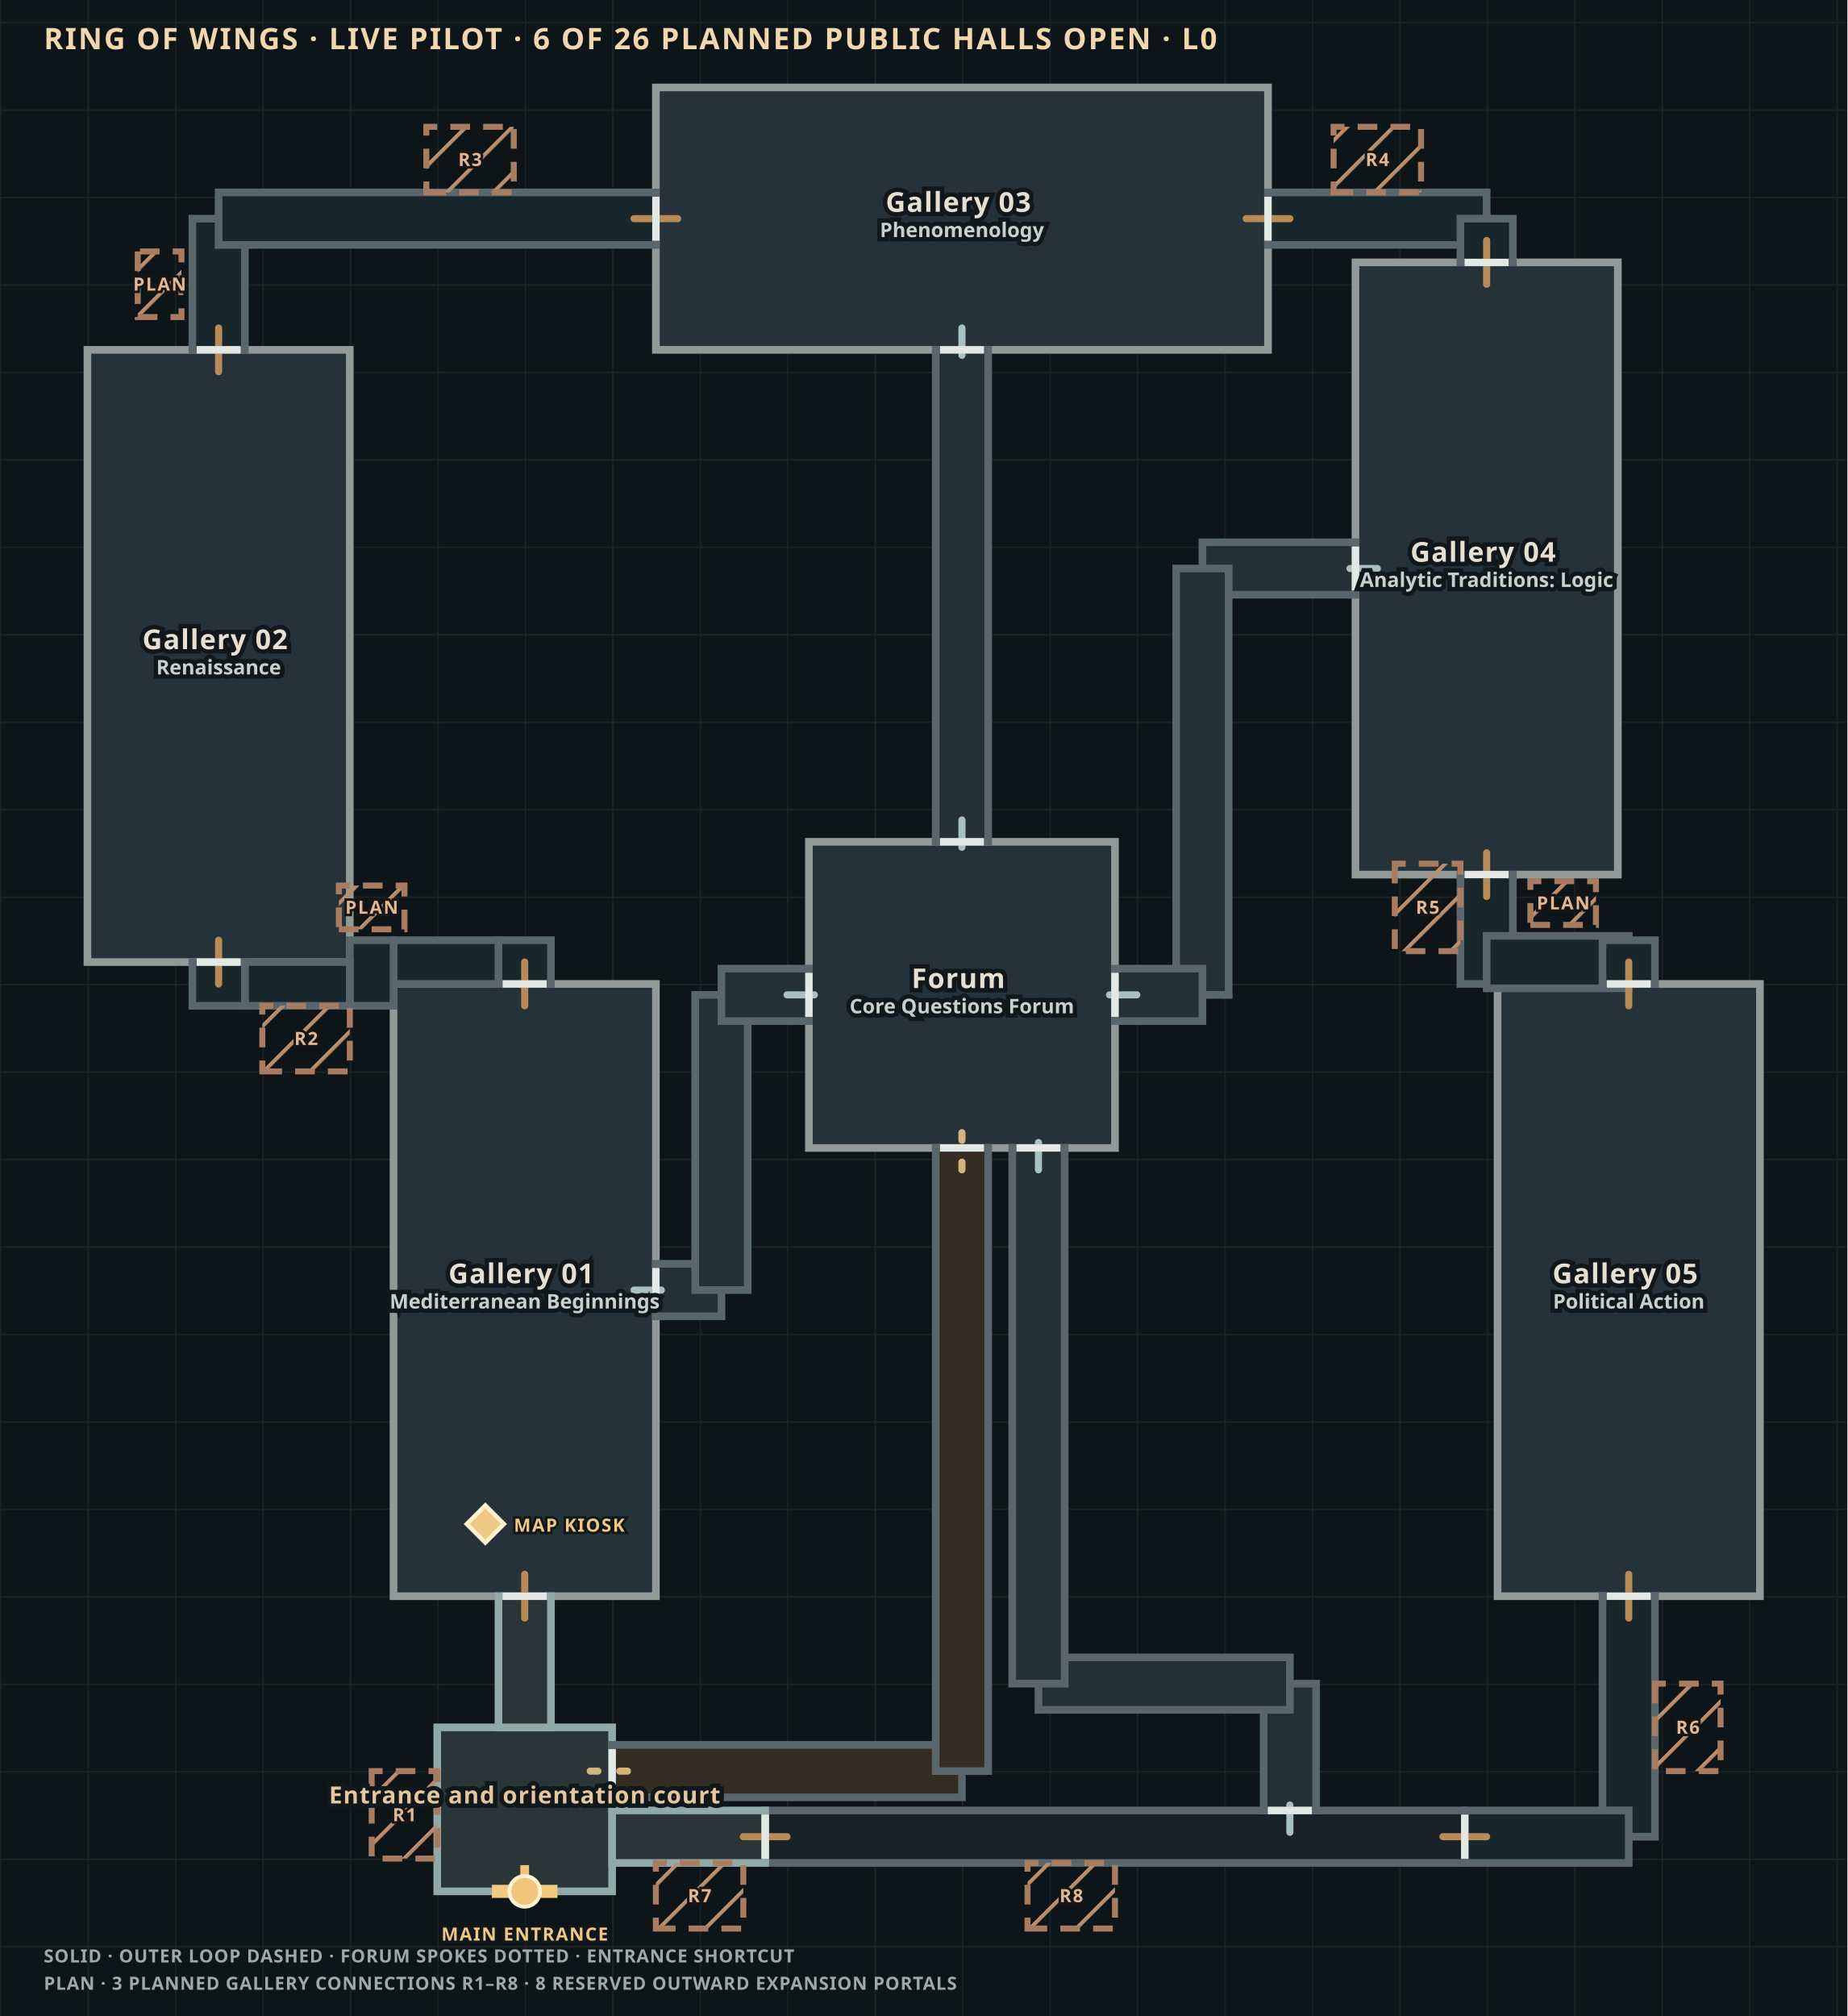
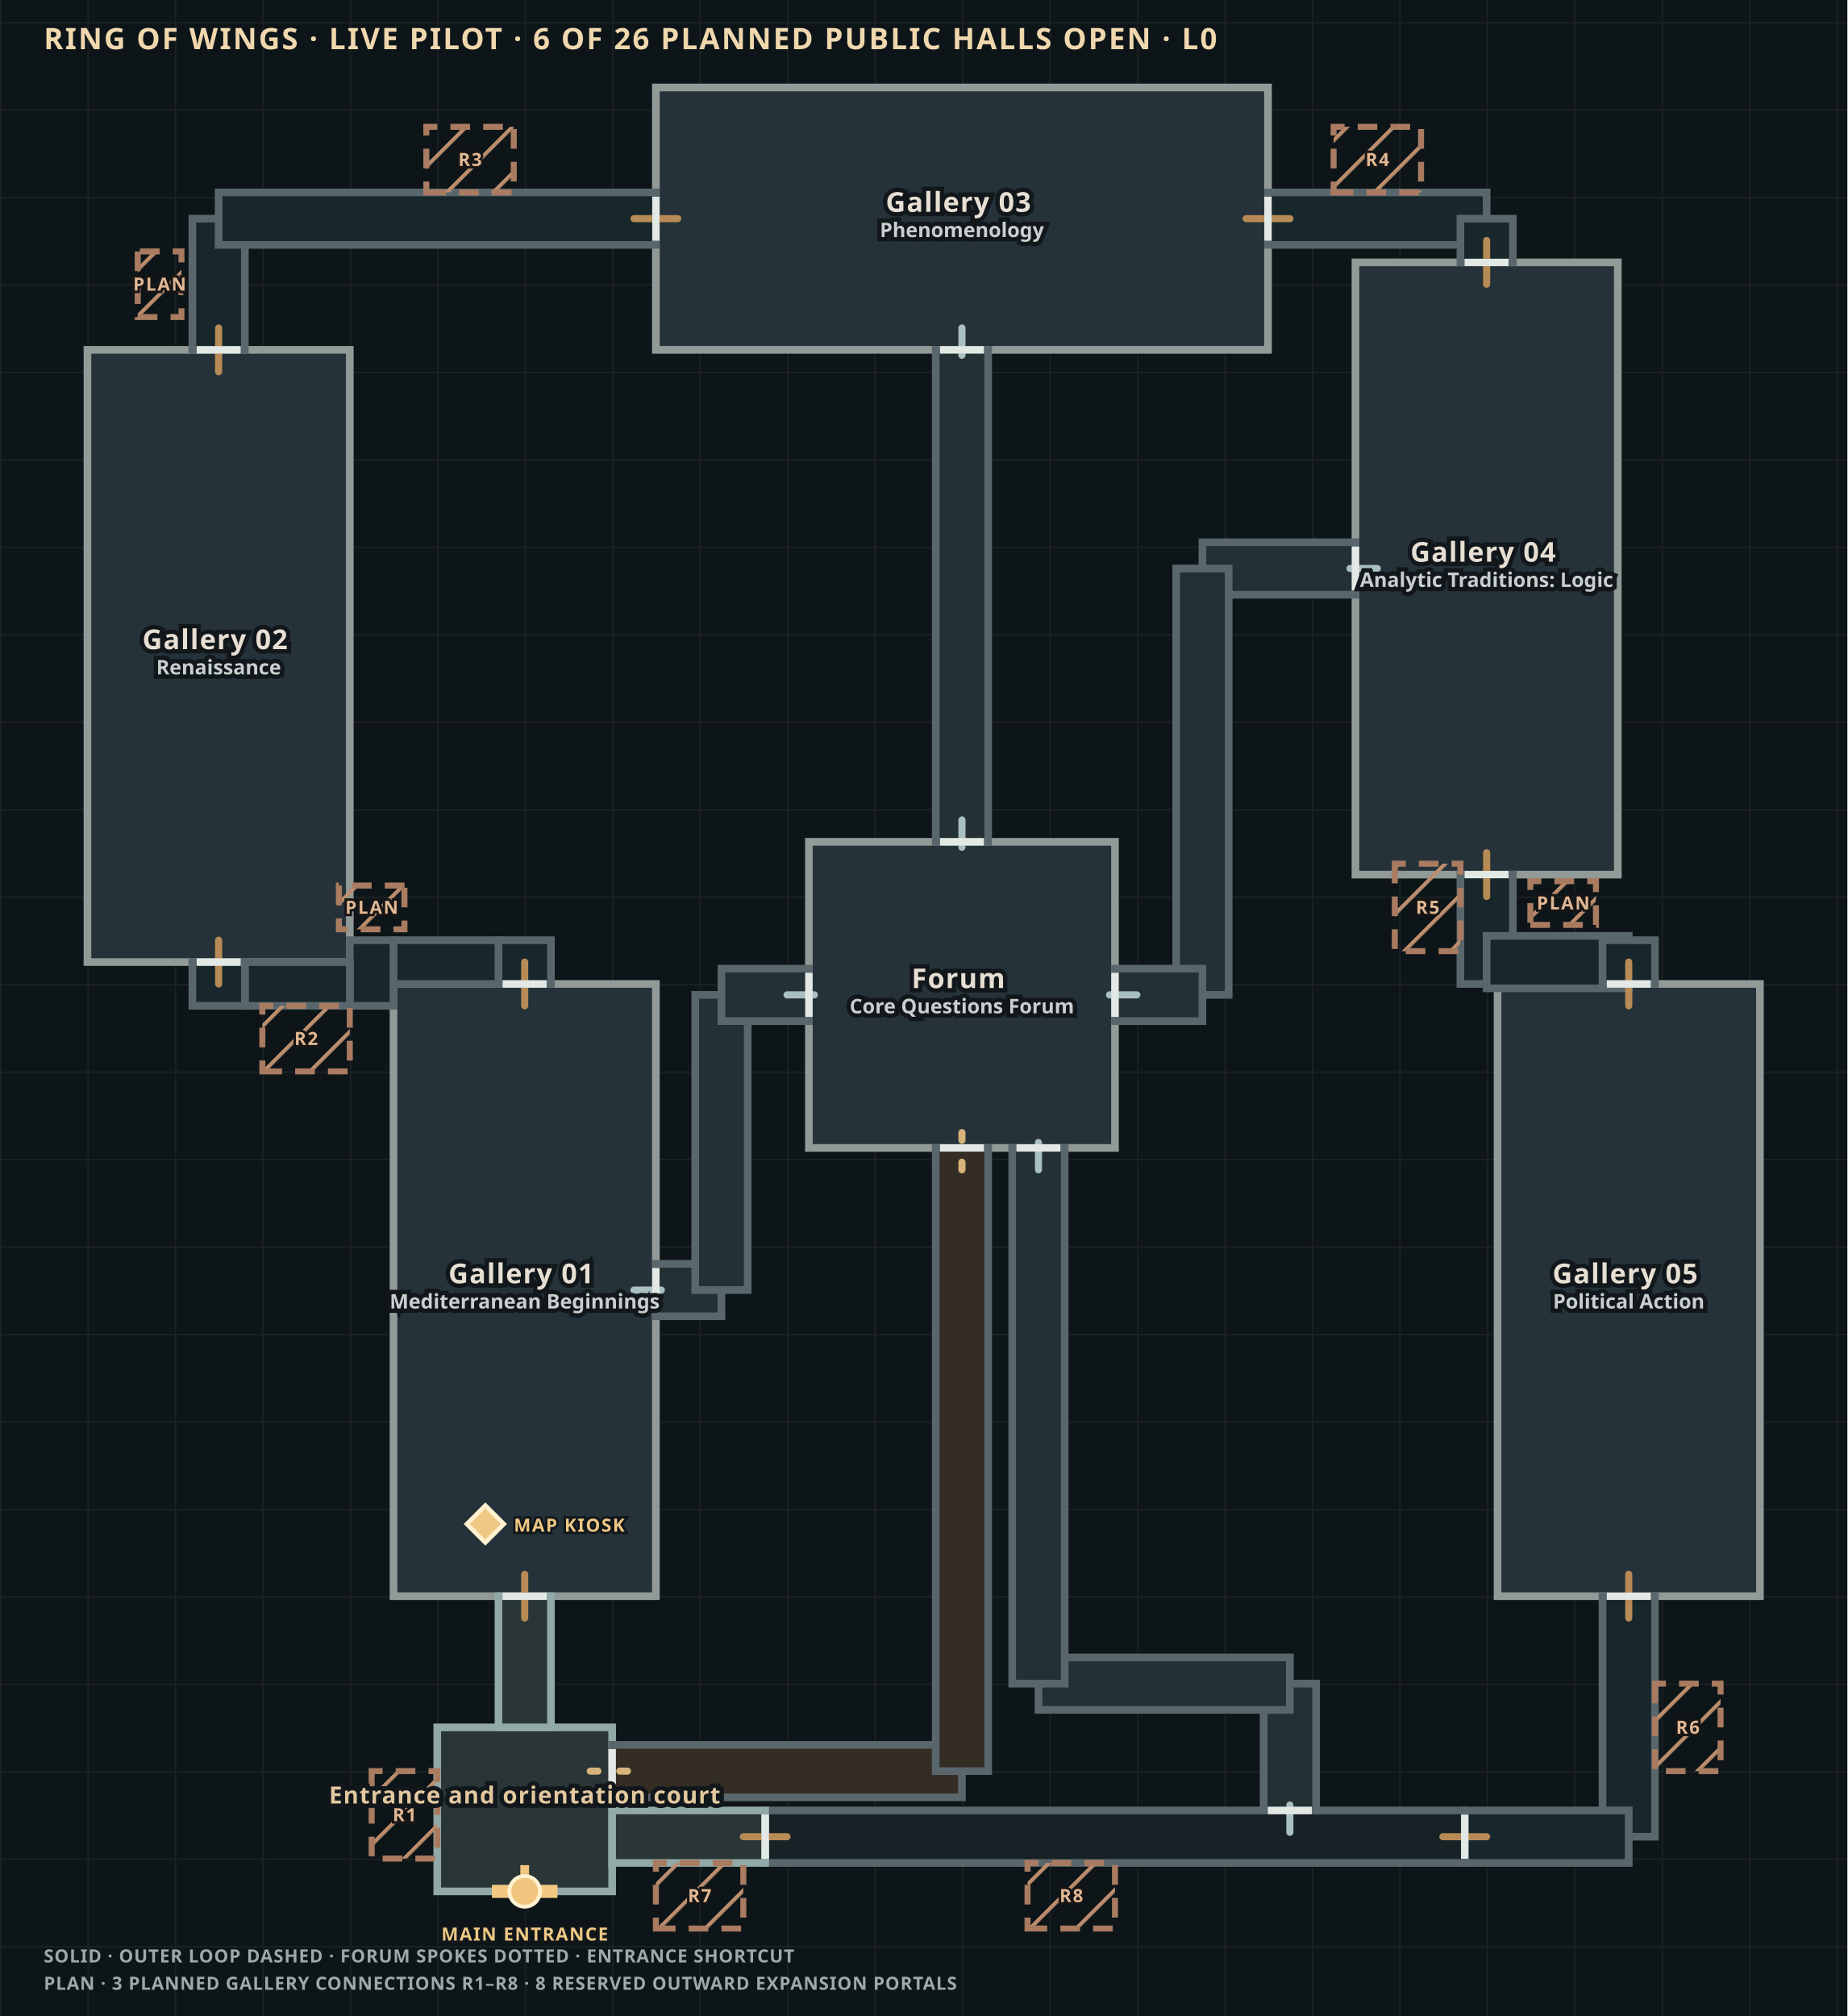
<svg xmlns="http://www.w3.org/2000/svg" viewBox="-48 -146 169 184.4" role="img" aria-labelledby="title description">
  <defs>
    <pattern id="future-hatch" width="3" height="3" patternUnits="userSpaceOnUse" patternTransform="rotate(45)">
      <line x1="0" y1="0" x2="0" y2="3" stroke="#b98c6b" stroke-width=".7" />
    </pattern>
    <style>
      .background{fill:#0d1519}.grid{stroke:#d7c4a3;stroke-opacity:.08;stroke-width:.25}.node{fill:#172126;stroke:#59676d;stroke-width:.7}.node-hall{fill:#263239;stroke:#929a98}.node-court{fill:#353126;stroke:#b89a6d}.node-entrance{fill:#293536;stroke:#91a9a7}.role-outer-loop-link{fill:#18272c}.role-forum-spoke{fill:#233034}.role-shortcut{fill:#332d24}.edge{fill:none;stroke:#b78b55;stroke-width:.65;stroke-linecap:round;stroke-linejoin:round}.edge-forum-spoke{stroke:#a9c0c1;stroke-dasharray:2.5 2}.edge-shortcut{stroke:#d6b37b;stroke-dasharray:.7 2}.door{stroke:#e2e9e4;stroke-width:.65}.main-door{stroke:#f3c881;stroke-width:1.2}.reservation{fill:url(#future-hatch);stroke:#a97b60;stroke-width:.55;stroke-dasharray:1.8 1.2}.reservation-label{fill:#e1b894;font:700 1.65px system-ui,sans-serif;letter-spacing:.08em;text-anchor:middle;dominant-baseline:middle;paint-order:stroke;stroke:#171515;stroke-width:.45}.label{fill:#e7dfd3;font:700 2.5px system-ui,sans-serif;letter-spacing:.04em;text-anchor:middle;paint-order:stroke;stroke:#11171b;stroke-width:.8}.label-detail{fill:#c8d0ce;font-size:1.85px;letter-spacing:0}.label-court,.label-entrance{fill:#e3c89f;font-size:2.15px}.title{fill:#f0d7ad;font:700 2.7px system-ui,sans-serif;letter-spacing:.06em}.caption{fill:#9fa9a8;font:600 1.65px system-ui,sans-serif;letter-spacing:.04em}.entrance-line{stroke:#f1c57e;stroke-width:.8}.entrance-dot{fill:#f1c57e;stroke:#fff1d0;stroke-width:.35}.kiosk{fill:#efc884;stroke:#fff1d0;stroke-width:.4}.marker-label{fill:#efc884;font:700 1.65px system-ui,sans-serif;letter-spacing:.07em;paint-order:stroke;stroke:#11171b;stroke-width:.45}
    </style>
    <pattern id="minor-grid" width="8" height="8" patternUnits="userSpaceOnUse">
      <path class="grid" d="M 8 0 L 0 0 0 8" fill="none" />
    </pattern>
  </defs>
  <rect class="background" x="-48" y="-146" width="169" height="184.4" />
  <rect fill="url(#minor-grid)" x="-48" y="-146" width="169" height="184.4" />
  <text class="title" x="-44" y="-141.5">RING OF WINGS · LIVE PILOT · 6 OF 26 PLANNED PUBLIC HALLS OPEN · L0</text>
  <g aria-label="Physical footprints">
    <polygon class="node node-hall role-outer-hall" data-node="hall:mediterranean-beginnings-classical" points="-12,0 12,0 12,-56 -12,-56" />
    <polygon class="node node-hall role-outer-hall" data-node="hall:renaissance-humanism-new-method" points="-40,-58 -16,-58 -16,-114 -40,-114" />
    <polygon class="node node-hall role-outer-hall" data-node="hall:phenomenology-existence-embodiment" points="68,-114 68,-138 12,-138 12,-114" />
    <polygon class="node node-hall role-outer-hall" data-node="hall:analytic-traditions" points="100,-122 76,-122 76,-66 100,-66" />
    <polygon class="node node-hall role-outer-hall" data-node="hall:justice-democratic-reason" points="113,-56 89,-56 89,0 113,0" />
    <polygon class="node node-hall role-forum-hall" data-node="place:core-questions-forum" points="26,-41 54,-41 54,-69 26,-69" />
    <polygon class="node node-corridor role-outer-loop-link" data-node="corridor:outer-01-mediterranean-renaissance" points="-2.4,-56 2.4,-56 2.4,-60 -2.4,-60" />
    <polygon class="node node-corridor role-outer-loop-link" data-node="corridor:outer-01-mediterranean-renaissance" points="-12,-56 -2.4,-56 -2.4,-60 -12,-60" />
    <polygon class="node node-corridor role-outer-loop-link" data-node="corridor:outer-01-mediterranean-renaissance" points="-16,-54 -12,-54 -12,-60 -16,-60" />
    <polygon class="node node-corridor role-outer-loop-link" data-node="corridor:outer-01-mediterranean-renaissance" points="-25.6,-54 -16,-54 -16,-58 -25.6,-58" />
    <polygon class="node node-corridor role-outer-loop-link" data-node="corridor:outer-01-mediterranean-renaissance" points="-30.4,-54 -25.6,-54 -25.6,-58 -30.4,-58" />
    <polygon class="node node-corridor role-outer-loop-link" data-node="corridor:outer-02-renaissance-phenomenology" points="-30.4,-114 -25.6,-114 -25.6,-126 -30.4,-126" />
    <polygon class="node node-corridor role-outer-loop-link" data-node="corridor:outer-02-renaissance-phenomenology" points="-28,-123.6 12,-123.6 12,-128.4 -28,-128.4" />
    <polygon class="node node-corridor role-outer-loop-link" data-node="corridor:outer-03-phenomenology-analytic" points="68,-123.6 88,-123.6 88,-128.4 68,-128.4" />
    <polygon class="node node-corridor role-outer-loop-link" data-node="corridor:outer-03-phenomenology-analytic" points="85.6,-122 90.4,-122 90.4,-126 85.6,-126" />
    <polygon class="node node-corridor role-outer-loop-link" data-node="corridor:outer-04-analytic-justice" points="85.6,-56 90.4,-56 90.4,-66 85.6,-66" />
    <polygon class="node node-corridor role-outer-loop-link" data-node="corridor:outer-04-analytic-justice" points="88,-55.6 101,-55.6 101,-60.4 88,-60.4" />
    <polygon class="node node-corridor role-outer-loop-link" data-node="corridor:outer-04-analytic-justice" points="98.6,-56 103.4,-56 103.4,-60 98.6,-60" />
    <polygon class="node node-corridor role-outer-loop-link" data-node="corridor:outer-05-justice-return" points="98.6,22 103.4,22 103.4,0 98.6,0" />
    <polygon class="node node-corridor role-outer-loop-link" data-node="corridor:outer-05-justice-return" points="86,24.4 101,24.4 101,19.6 86,19.6" />
    <polygon class="node node-corridor role-south-return-sleeve" data-node="place:south-return-sleeve" points="22,24.4 86,24.4 86,19.6 22,19.6" />
    <polygon class="node node-entrance role-public-entrance" data-node="place:entrance-orientation" points="-8,27 8,27 8,12 -8,12" />
    <polygon class="node node-entrance role-public-entrance" data-node="place:entrance-orientation" points="8,24.4 22,24.4 22,19.6 8,19.6" />
    <polygon class="node node-entrance role-public-entrance" data-node="place:entrance-orientation" points="-2.4,12 2.4,12 2.4,0 -2.4,0" />
    <polygon class="node node-corridor role-forum-spoke" data-node="corridor:spoke-west" points="12,-25.6 18,-25.6 18,-30.4 12,-30.4" />
    <polygon class="node node-corridor role-forum-spoke" data-node="corridor:spoke-west" points="15.6,-28 20.4,-28 20.4,-55 15.6,-55" />
    <polygon class="node node-corridor role-forum-spoke" data-node="corridor:spoke-west" points="18,-52.6 26,-52.6 26,-57.4 18,-57.4" />
    <polygon class="node node-corridor role-forum-spoke" data-node="corridor:spoke-north" points="37.6,-69 42.4,-69 42.4,-114 37.6,-114" />
    <polygon class="node node-corridor role-forum-spoke" data-node="corridor:spoke-east" points="62,-91.6 76,-91.6 76,-96.4 62,-96.4" />
    <polygon class="node node-corridor role-forum-spoke" data-node="corridor:spoke-east" points="59.6,-55 64.4,-55 64.4,-94 59.6,-94" />
    <polygon class="node node-corridor role-forum-spoke" data-node="corridor:spoke-east" points="54,-52.6 62,-52.6 62,-57.4 54,-57.4" />
    <polygon class="node node-corridor role-forum-spoke" data-node="corridor:spoke-south" points="67.6,19.6 72.4,19.6 72.4,8 67.6,8" />
    <polygon class="node node-corridor role-forum-spoke" data-node="corridor:spoke-south" points="47,10.4 70,10.4 70,5.6 47,5.6" />
    <polygon class="node node-corridor role-forum-spoke" data-node="corridor:spoke-south" points="44.6,8 49.4,8 49.4,-41 44.6,-41" />
    <polygon class="node node-corridor role-shortcut" data-node="corridor:entrance-forum-shortcut" points="8,18.4 40,18.4 40,13.6 8,13.6" />
    <polygon class="node node-corridor role-shortcut" data-node="corridor:entrance-forum-shortcut" points="37.6,16 42.4,16 42.4,-41 37.6,-41" />
  </g>
  <g aria-label="Walkable connections">
    <polyline class="edge edge-outer-loop" data-connection="conn:entrance-mediterranean" points="0,2 0,0 0,-2" />
    <polyline class="edge edge-outer-loop" data-connection="conn:mediterranean-outer-01" points="0,-54 0,-56 0,-58" />
    <polyline class="edge edge-outer-loop" data-connection="conn:outer-01-renaissance" points="-28,-56 -28,-58 -28,-60" />
    <polyline class="edge edge-outer-loop" data-connection="conn:renaissance-outer-02" points="-28,-112 -28,-114 -28,-116" />
    <polyline class="edge edge-outer-loop" data-connection="conn:outer-02-phenomenology" points="10,-126 12,-126 14,-126" />
    <polyline class="edge edge-outer-loop" data-connection="conn:phenomenology-outer-03" points="66,-126 68,-126 70,-126" />
    <polyline class="edge edge-outer-loop" data-connection="conn:outer-03-analytic" points="88,-124 88,-122 88,-120" />
    <polyline class="edge edge-outer-loop" data-connection="conn:analytic-outer-04" points="88,-68 88,-66 88,-64" />
    <polyline class="edge edge-outer-loop" data-connection="conn:outer-04-justice" points="101,-58 101,-56 101,-54" />
    <polyline class="edge edge-outer-loop" data-connection="conn:justice-outer-05" points="101,-2 101,0 101,2" />
    <polyline class="edge edge-outer-loop" data-connection="conn:outer-05-return" points="88,22 86,22 84,22" />
    <polyline class="edge edge-outer-loop" data-connection="conn:return-entrance" points="24,22 22,22 20,22" />
    <polyline class="edge edge-forum-spoke" data-connection="conn:mediterranean-spoke-west" points="10,-28 12,-28 14,-28" />
    <polyline class="edge edge-forum-spoke" data-connection="conn:spoke-west-forum" points="24,-55 26,-55 28,-55" />
    <polyline class="edge edge-forum-spoke" data-connection="conn:phenomenology-spoke-north" points="40,-116 40,-114 40,-112" />
    <polyline class="edge edge-forum-spoke" data-connection="conn:spoke-north-forum" points="40,-71 40,-69 40,-67" />
    <polyline class="edge edge-forum-spoke" data-connection="conn:analytic-spoke-east" points="78,-94 76,-94 74,-94" />
    <polyline class="edge edge-forum-spoke" data-connection="conn:spoke-east-forum" points="56,-55 54,-55 52,-55" />
    <polyline class="edge edge-forum-spoke" data-connection="conn:return-spoke-south" points="70,21.6 70,19.6 70,17.6" />
    <polyline class="edge edge-forum-spoke" data-connection="conn:spoke-south-forum" points="47,-39 47,-41 47,-43" />
    <polyline class="edge edge-shortcut" data-connection="conn:entrance-shortcut" points="6,16 8,16 10,16" />
    <polyline class="edge edge-shortcut" data-connection="conn:shortcut-forum" points="40,-39 40,-41 40,-43" />
  </g>
  <g aria-label="Active doorways">
    <line class="door" x1="2" y1="0" x2="-2" y2="0" />
    <line class="door" x1="-2" y1="-56" x2="2" y2="-56" />
    <line class="door" x1="12" y1="-30" x2="12" y2="-26" />
    <line class="door" x1="-26" y1="-58" x2="-30" y2="-58" />
    <line class="door" x1="-30" y1="-114" x2="-26" y2="-114" />
    <line class="door" x1="68" y1="-128" x2="68" y2="-124" />
    <line class="door" x1="12" y1="-124" x2="12" y2="-128" />
    <line class="door" x1="42" y1="-114" x2="38" y2="-114" />
    <line class="door" x1="86" y1="-122" x2="90" y2="-122" />
    <line class="door" x1="90" y1="-66" x2="86" y2="-66" />
    <line class="door" x1="76" y1="-92" x2="76" y2="-96" />
    <line class="door" x1="99" y1="-56" x2="103" y2="-56" />
    <line class="door" x1="103" y1="0" x2="99" y2="0" />
    <line class="door" x1="42" y1="-41" x2="38" y2="-41" />
    <line class="door" x1="38" y1="-69" x2="42" y2="-69" />
    <line class="door" x1="54" y1="-57" x2="54" y2="-53" />
    <line class="door" x1="26" y1="-53" x2="26" y2="-57" />
    <line class="door" x1="49" y1="-41" x2="45" y2="-41" />
    <line class="door" x1="2" y1="-56" x2="-2" y2="-56" />
    <line class="door" x1="-30" y1="-58" x2="-26" y2="-58" />
    <line class="door" x1="-26" y1="-114" x2="-30" y2="-114" />
    <line class="door" x1="12" y1="-128" x2="12" y2="-124" />
    <line class="door" x1="68" y1="-124" x2="68" y2="-128" />
    <line class="door" x1="90" y1="-122" x2="86" y2="-122" />
    <line class="door" x1="86" y1="-66" x2="90" y2="-66" />
    <line class="door" x1="103" y1="-56" x2="99" y2="-56" />
    <line class="door" x1="99" y1="0" x2="103" y2="0" />
    <line class="door" x1="86" y1="24" x2="86" y2="20" />
    <line class="door" x1="22" y1="24" x2="22" y2="20" />
    <line class="door" x1="86" y1="20" x2="86" y2="24" />
    <line class="door" x1="68" y1="19.6" x2="72" y2="19.6" />
    <line class="door" x1="22" y1="20" x2="22" y2="24" />
    <line class="door" x1="-2" y1="0" x2="2" y2="0" />
    <line class="door" x1="8" y1="14" x2="8" y2="18" />
    <line class="door main-door" x1="3" y1="27" x2="-3" y2="27" />
    <line class="door" x1="12" y1="-26" x2="12" y2="-30" />
    <line class="door" x1="26" y1="-57" x2="26" y2="-53" />
    <line class="door" x1="38" y1="-114" x2="42" y2="-114" />
    <line class="door" x1="42" y1="-69" x2="38" y2="-69" />
    <line class="door" x1="76" y1="-96" x2="76" y2="-92" />
    <line class="door" x1="54" y1="-53" x2="54" y2="-57" />
    <line class="door" x1="72" y1="19.6" x2="68" y2="19.6" />
    <line class="door" x1="45" y1="-41" x2="49" y2="-41" />
    <line class="door" x1="8" y1="18" x2="8" y2="14" />
    <line class="door" x1="38" y1="-41" x2="42" y2="-41" />
  </g>
  <g aria-label="3 planned gallery connections and 8 reserved outward expansion portals">
    <g data-reservation="reserve:insert-south-asian">
-       <polygon class="reservation reservation-insertion" points="-17,-61 -11,-61 -11,-65 -17,-65" />
+       <polygon class="reservation reservation-insertion" points="-11,-65 -17,-65 -17,-61 -11,-61" />
      <text class="reservation-label" x="-14" y="-63">PLAN</text>
    </g>
    <g data-reservation="reserve:insert-islamic">
      <polygon class="reservation reservation-insertion" points="-35.4,-123 -35.4,-117 -31.4,-117 -31.4,-123" />
      <text class="reservation-label" x="-33.4" y="-120">PLAN</text>
    </g>
    <g data-reservation="reserve:insert-feminist">
      <polygon class="reservation reservation-insertion" points="92,-61.4 98,-61.4 98,-65.4 92,-65.4" />
      <text class="reservation-label" x="95" y="-63.4">PLAN</text>
    </g>
    <g data-reservation="reserve:outward-R1">
      <polygon class="reservation reservation-outward-expansion" points="-14,16 -14,24 -8,24 -8,16" />
      <text class="reservation-label" x="-11" y="20">R1</text>
    </g>
    <g data-reservation="reserve:outward-R2">
      <polygon class="reservation reservation-outward-expansion" points="-24,-48 -16,-48 -16,-54 -24,-54" />
      <text class="reservation-label" x="-20" y="-51">R2</text>
    </g>
    <g data-reservation="reserve:outward-R3">
      <polygon class="reservation reservation-outward-expansion" points="-9,-128.4 -1,-128.4 -1,-134.4 -9,-134.4" />
      <text class="reservation-label" x="-5" y="-131.4">R3</text>
    </g>
    <g data-reservation="reserve:outward-R4">
      <polygon class="reservation reservation-outward-expansion" points="74,-128.4 82,-128.4 82,-134.4 74,-134.4" />
      <text class="reservation-label" x="78" y="-131.4">R4</text>
    </g>
    <g data-reservation="reserve:outward-R5">
      <polygon class="reservation reservation-outward-expansion" points="79.6,-67 79.6,-59 85.6,-59 85.6,-67" />
      <text class="reservation-label" x="82.6" y="-63">R5</text>
    </g>
    <g data-reservation="reserve:outward-R6">
      <polygon class="reservation reservation-outward-expansion" points="103.4,8 103.4,16 109.4,16 109.4,8" />
      <text class="reservation-label" x="106.4" y="12">R6</text>
    </g>
    <g data-reservation="reserve:outward-R7">
      <polygon class="reservation reservation-outward-expansion" points="12,30.4 20,30.4 20,24.4 12,24.4" />
      <text class="reservation-label" x="16" y="27.4">R7</text>
    </g>
    <g data-reservation="reserve:outward-R8">
      <polygon class="reservation reservation-outward-expansion" points="46,30.4 54,30.4 54,24.4 46,24.4" />
      <text class="reservation-label" x="50" y="27.4">R8</text>
    </g>
  </g>
  <g aria-label="Building labels">
    <text class="label label-hall" x="0" y="-28">
      <tspan x="0" dy="-.25em">Gallery 01</tspan>
      <tspan class="label-detail" x="0" dy="1.25em">Mediterranean Beginnings</tspan>
    </text>
    <text class="label label-hall" x="-28" y="-86">
      <tspan x="-28" dy="-.25em">Gallery 02</tspan>
      <tspan class="label-detail" x="-28" dy="1.25em">Renaissance</tspan>
    </text>
    <text class="label label-hall" x="40" y="-126">
      <tspan x="40" dy="-.25em">Gallery 03</tspan>
      <tspan class="label-detail" x="40" dy="1.25em">Phenomenology</tspan>
    </text>
    <text class="label label-hall" x="88" y="-94">
      <tspan x="88" dy="-.25em">Gallery 04</tspan>
      <tspan class="label-detail" x="88" dy="1.25em">Analytic Traditions: Logic</tspan>
    </text>
    <text class="label label-hall" x="101" y="-28">
      <tspan x="101" dy="-.25em">Gallery 05</tspan>
      <tspan class="label-detail" x="101" dy="1.25em">Political Action</tspan>
    </text>
    <text class="label label-hall" x="40" y="-55">
      <tspan x="40" dy="-.25em">Forum</tspan>
      <tspan class="label-detail" x="40" dy="1.25em">Core Questions Forum</tspan>
    </text>
    <text class="label label-entrance" x="0" y="19.5">
      <tspan x="0" dy="-.25em">Entrance and orientation court</tspan>
    </text>
  </g>
  <g aria-label="Main entrance">
    <line class="entrance-line" x1="0" y1="27" x2="0" y2="24.6" />
    <circle class="entrance-dot" cx="0" cy="27" r="1.4" />
    <text class="marker-label" x="0" y="31.5" text-anchor="middle">MAIN ENTRANCE</text>
  </g>
  <g aria-label="Visitor map kiosk" transform="translate(-3.6 -6.6)">
    <rect class="kiosk" x="-1.2" y="-1.2" width="2.4" height="2.4" transform="rotate(45)" />
    <text class="marker-label" x="2.6" y=".7">MAP KIOSK</text>
  </g>
  <text class="caption" x="-44" y="33.5">SOLID · OUTER LOOP   DASHED · FORUM SPOKES   DOTTED · ENTRANCE SHORTCUT</text>
  <text class="caption" x="-44" y="36">PLAN · 3 PLANNED GALLERY CONNECTIONS   R1–R8 · 8 RESERVED OUTWARD EXPANSION PORTALS</text>
</svg>
